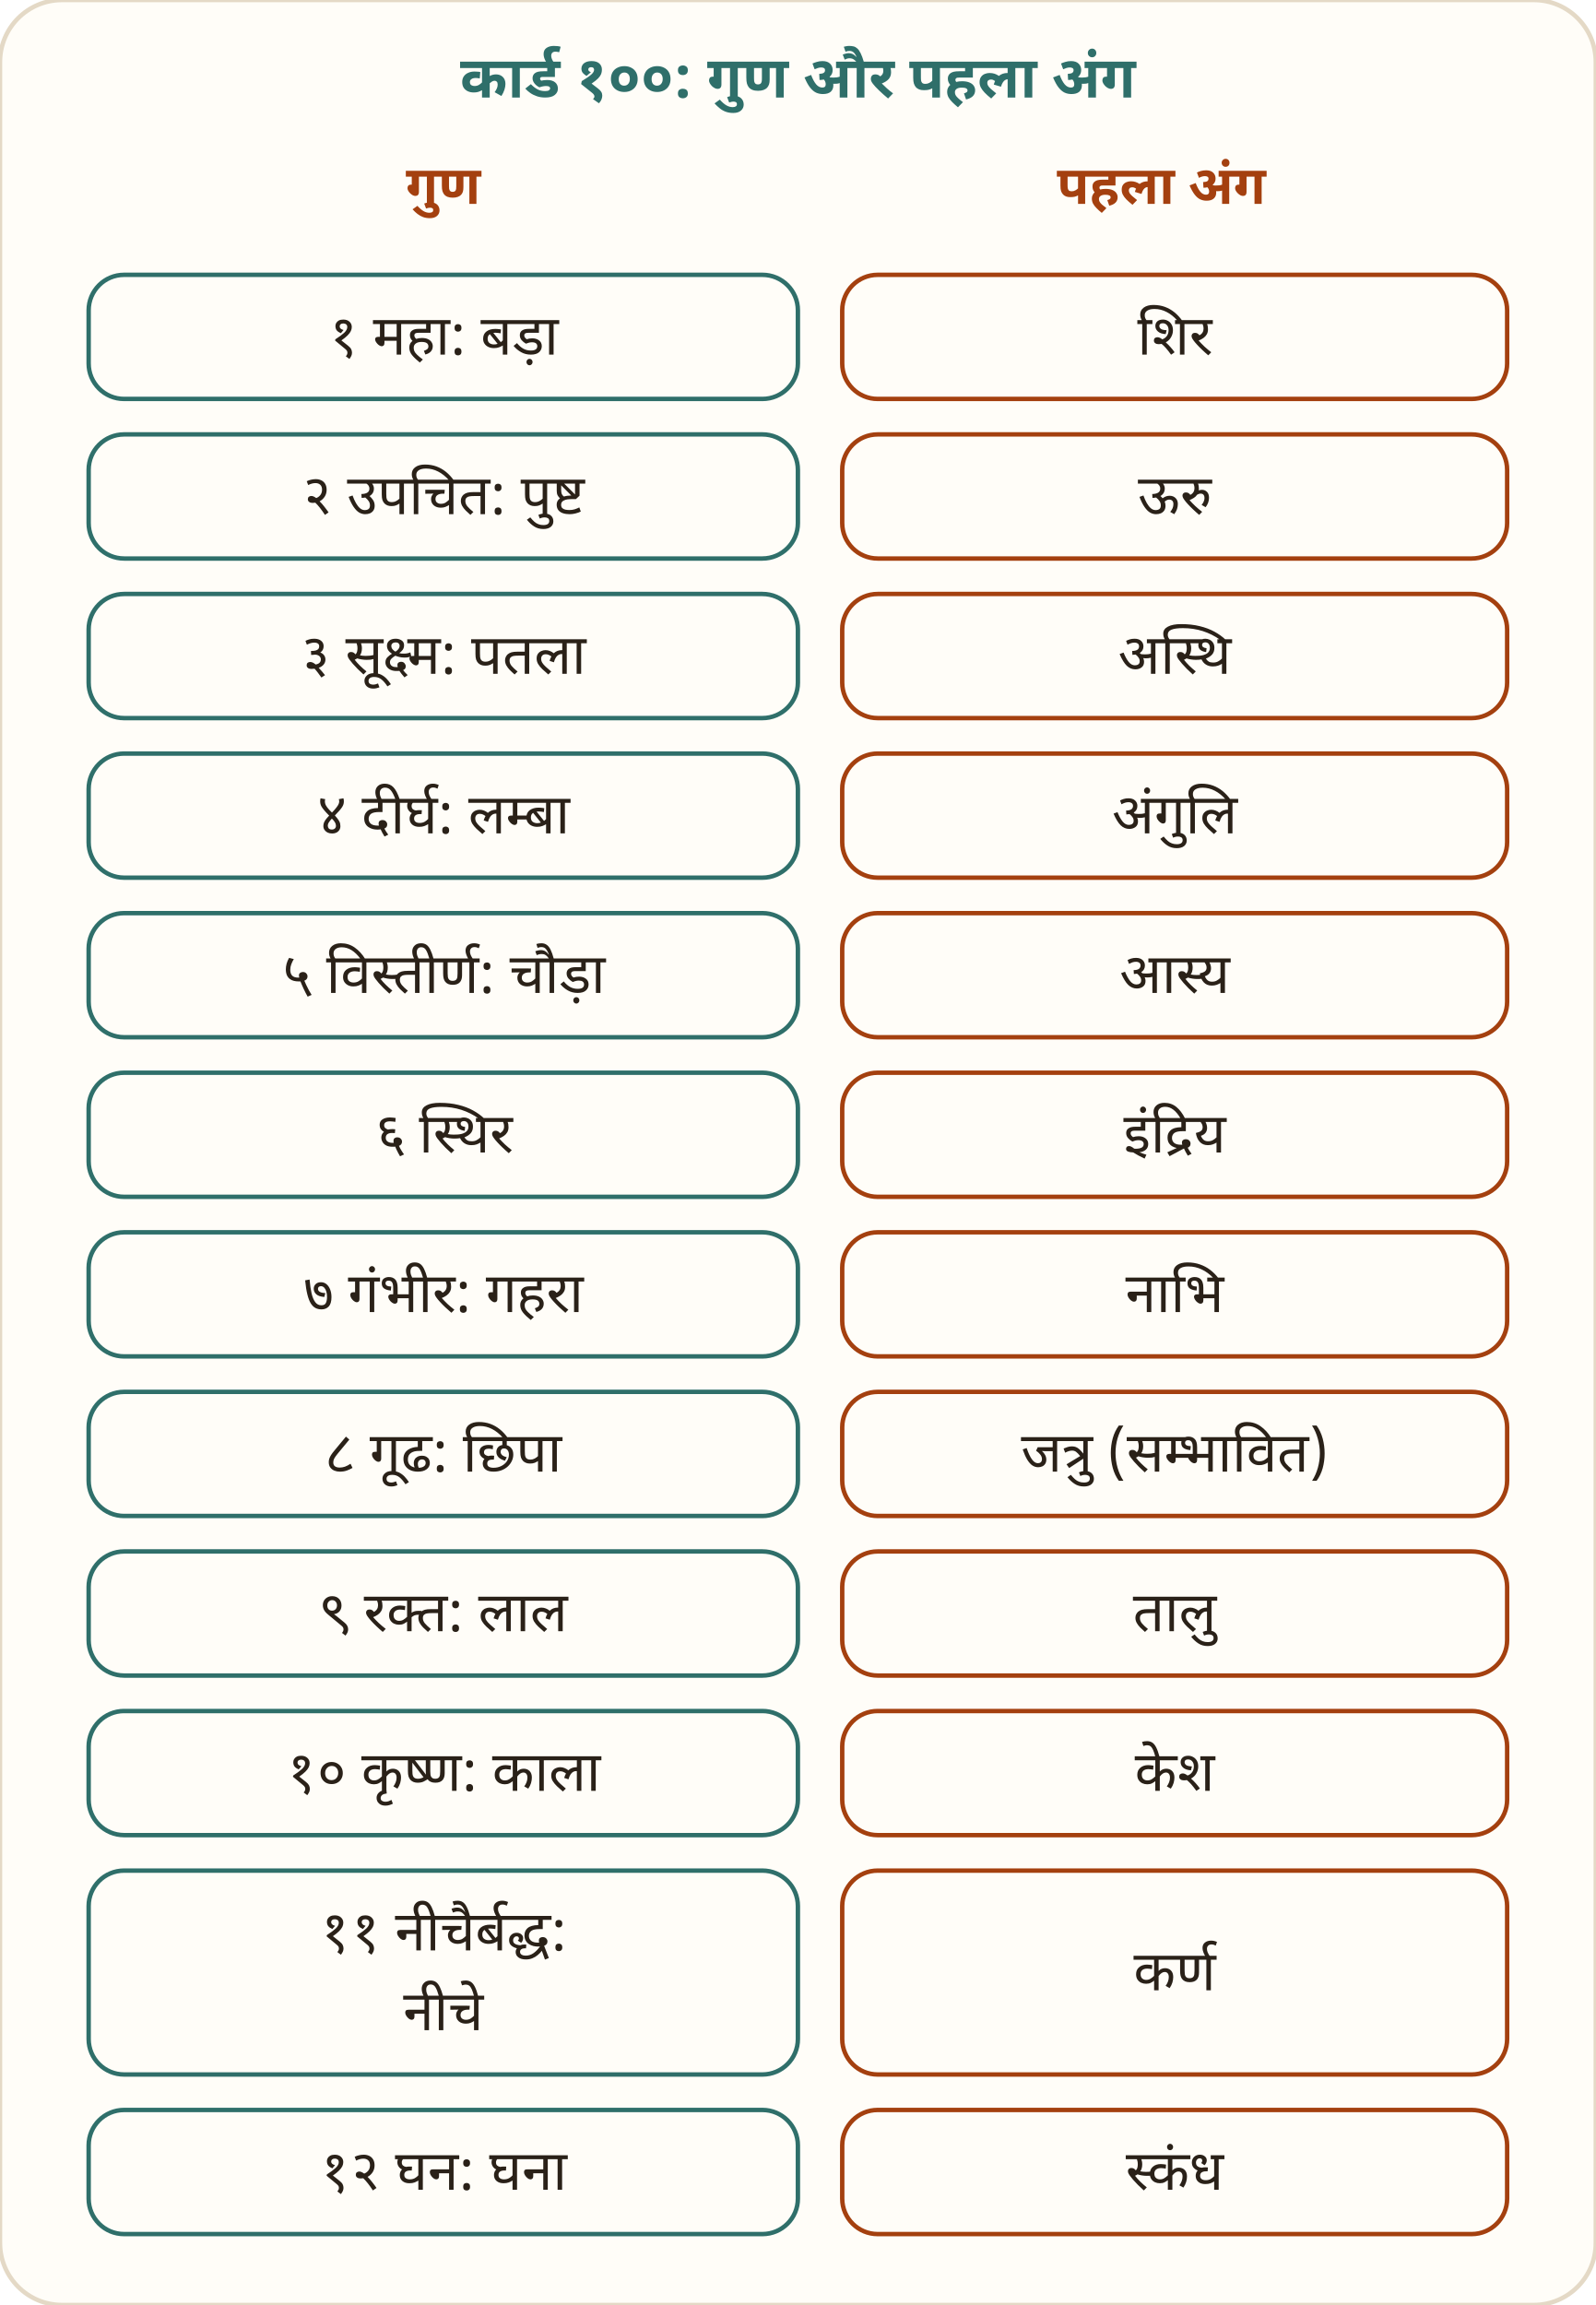
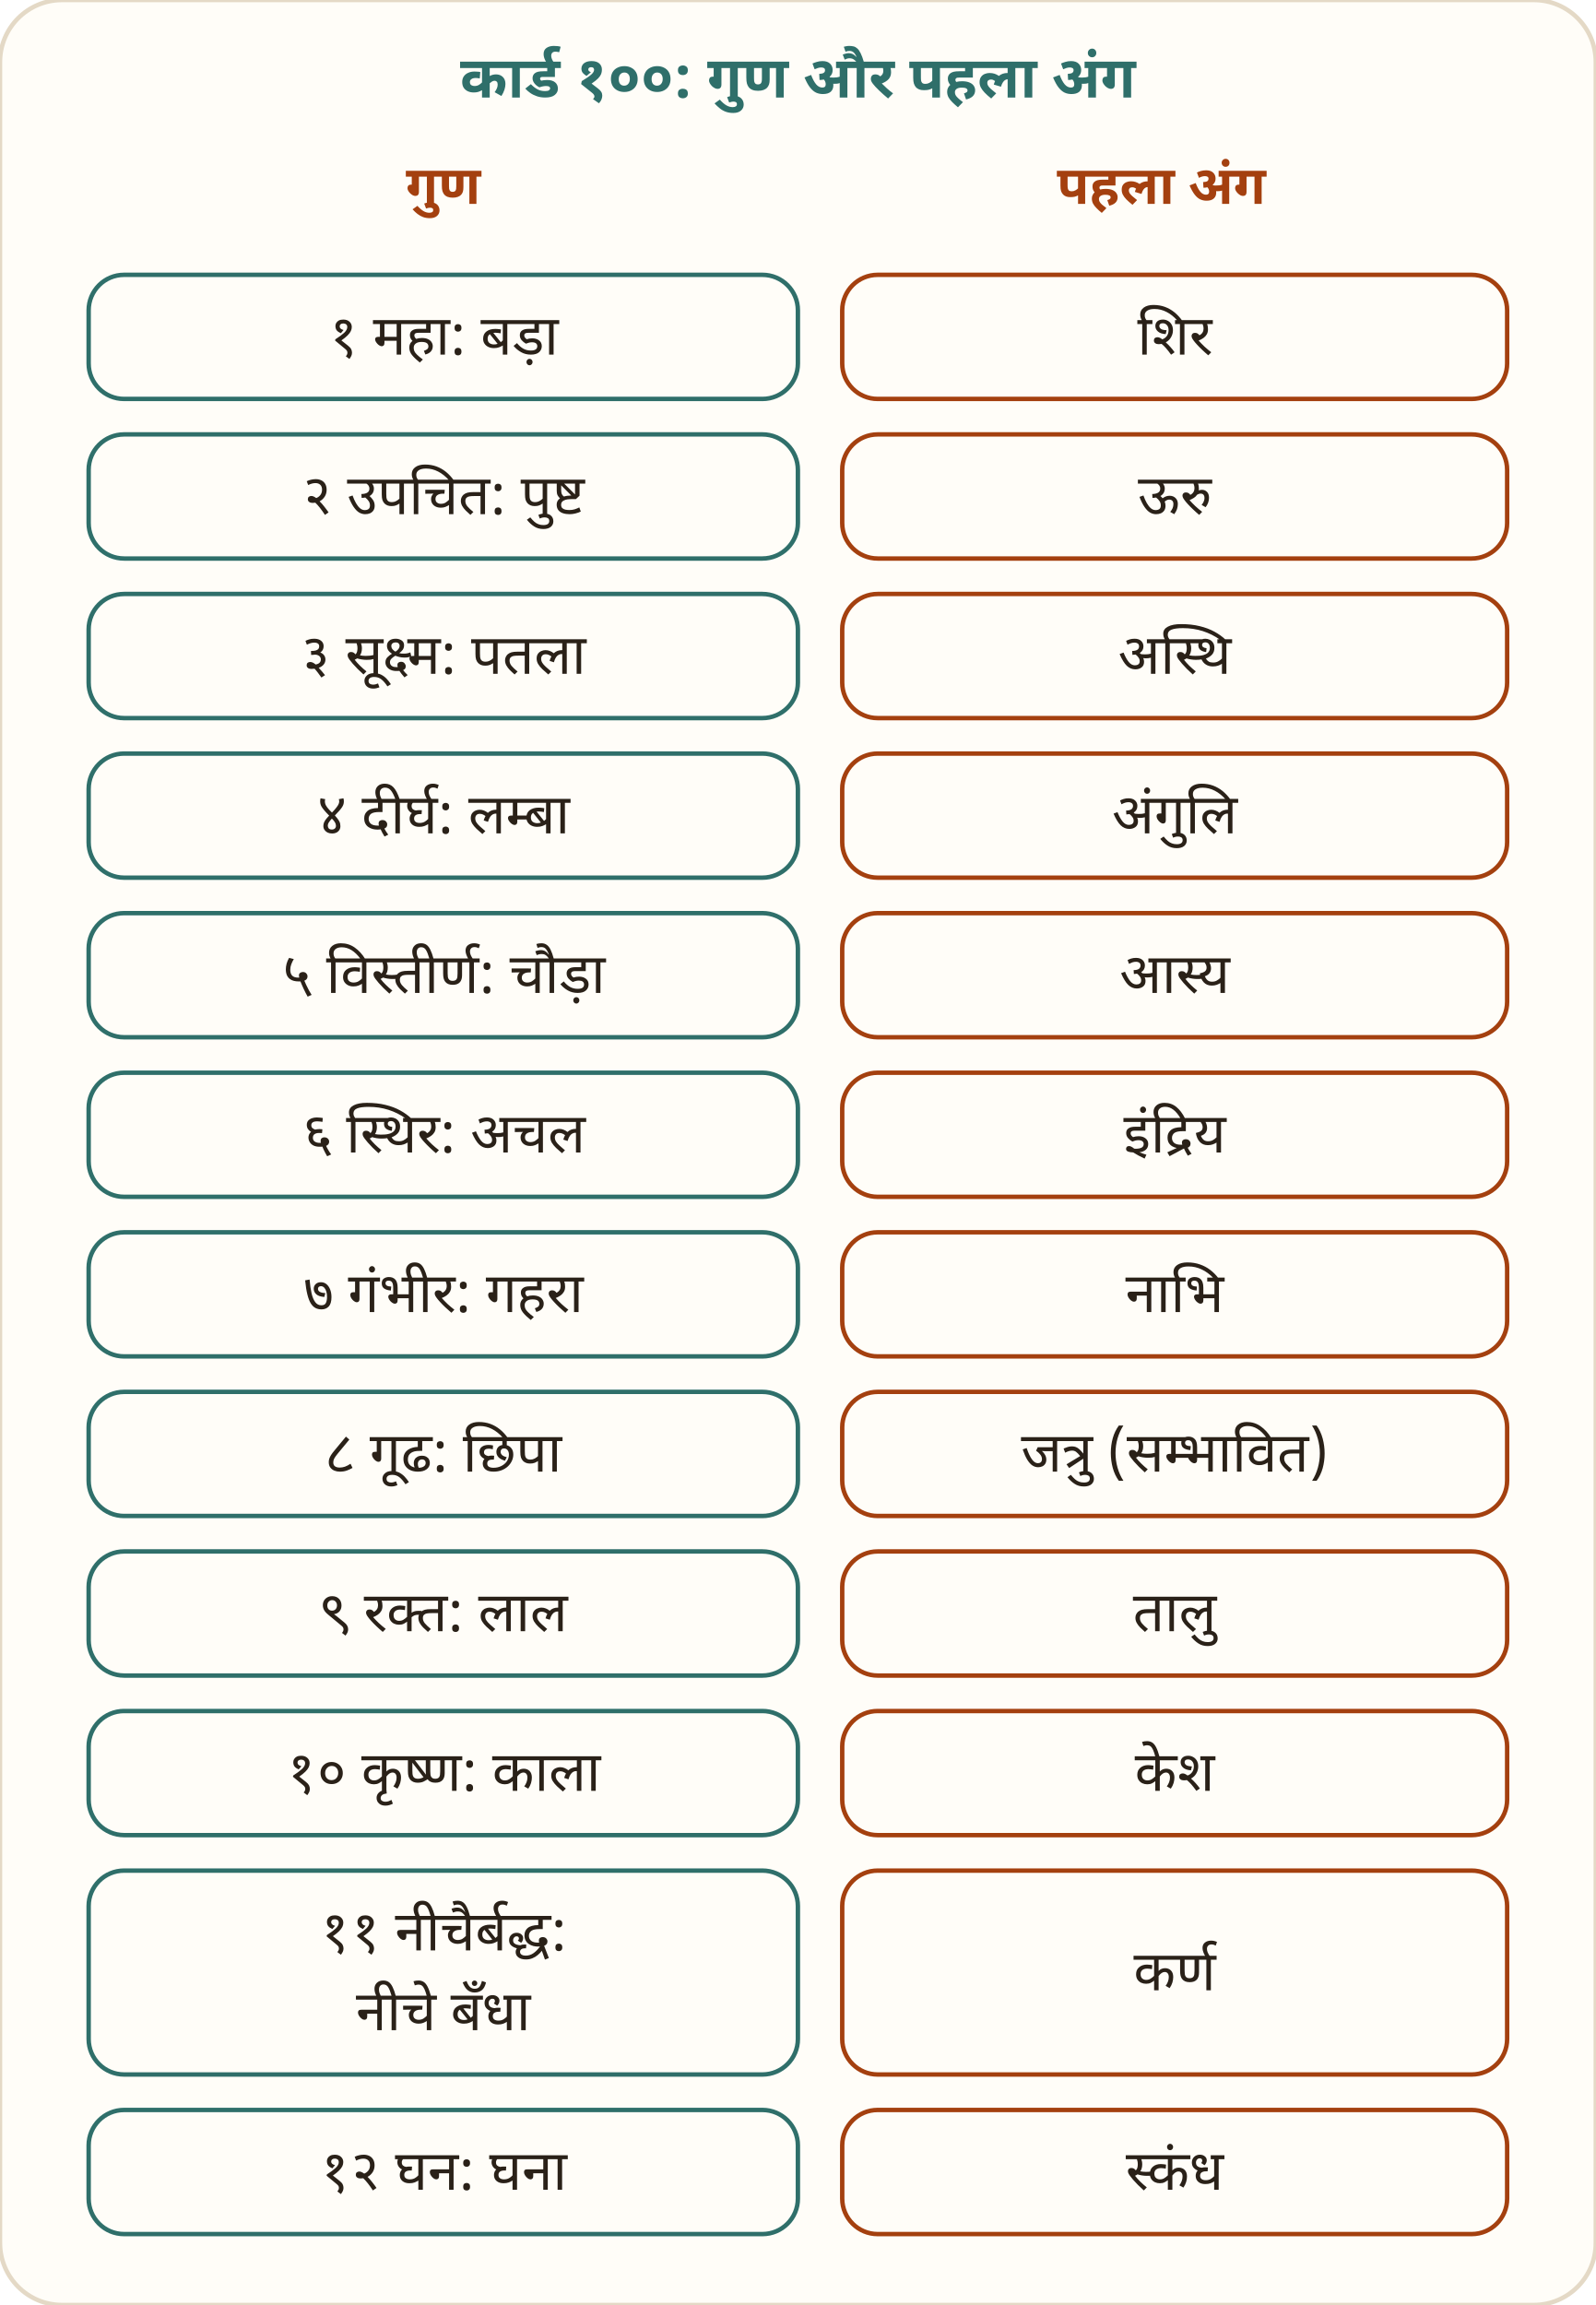
<svg xmlns="http://www.w3.org/2000/svg" viewBox="0 0 360 520" role="img">
  <rect width="360" height="520" rx="14" fill="#fffdf8" stroke="#e4d9c6" />
  <text x="180" y="22" font-family="'Noto Sans Devanagari','Mukta','Nirmala UI','Mangal',sans-serif" font-size="13" font-weight="700" fill="#2f6f6a" text-anchor="middle">कार्ड १००: गुण और पहला अंग</text>
  <text x="100" y="46" font-family="'Noto Sans Devanagari','Mukta','Nirmala UI','Mangal',sans-serif" font-size="12" font-weight="700" fill="#a4400f" text-anchor="middle">गुण</text>
  <text x="262" y="46" font-family="'Noto Sans Devanagari','Mukta','Nirmala UI','Mangal',sans-serif" font-size="12" font-weight="700" fill="#a4400f" text-anchor="middle">पहला अंग</text>
  <rect x="20" y="62" width="160" height="28" rx="8" fill="#fffdf8" stroke="#2f6f6a" />
  <text x="100.0" y="80.0" font-family="'Noto Sans Devanagari','Mukta','Nirmala UI','Mangal',sans-serif" font-size="12.5" font-weight="500" fill="#2a2118" text-anchor="middle">१ महा: बड़ा</text>
  <rect x="190" y="62" width="150" height="28" rx="8" fill="#fffdf8" stroke="#a4400f" />
  <text x="265.0" y="80.0" font-family="'Noto Sans Devanagari','Mukta','Nirmala UI','Mangal',sans-serif" font-size="12.5" font-weight="500" fill="#2a2118" text-anchor="middle">शिर</text>
  <rect x="20" y="98" width="160" height="28" rx="8" fill="#fffdf8" stroke="#2f6f6a" />
  <text x="100.0" y="116.0" font-family="'Noto Sans Devanagari','Mukta','Nirmala UI','Mangal',sans-serif" font-size="12.5" font-weight="500" fill="#2a2118" text-anchor="middle">२ उपचित: पुष्ट</text>
  <rect x="190" y="98" width="150" height="28" rx="8" fill="#fffdf8" stroke="#a4400f" />
  <text x="265.0" y="116.0" font-family="'Noto Sans Devanagari','Mukta','Nirmala UI','Mangal',sans-serif" font-size="12.5" font-weight="500" fill="#2a2118" text-anchor="middle">ऊरु</text>
  <rect x="20" y="134" width="160" height="28" rx="8" fill="#fffdf8" stroke="#2f6f6a" />
  <text x="100.0" y="152.0" font-family="'Noto Sans Devanagari','Mukta','Nirmala UI','Mangal',sans-serif" font-size="12.5" font-weight="500" fill="#2a2118" text-anchor="middle">३ सूक्ष्म: पतला</text>
  <rect x="190" y="134" width="150" height="28" rx="8" fill="#fffdf8" stroke="#a4400f" />
  <text x="265.0" y="152.0" font-family="'Noto Sans Devanagari','Mukta','Nirmala UI','Mangal',sans-serif" font-size="12.5" font-weight="500" fill="#2a2118" text-anchor="middle">अस्थि</text>
  <rect x="20" y="170" width="160" height="28" rx="8" fill="#fffdf8" stroke="#2f6f6a" />
  <text x="100.0" y="188.0" font-family="'Noto Sans Devanagari','Mukta','Nirmala UI','Mangal',sans-serif" font-size="12.5" font-weight="500" fill="#2a2118" text-anchor="middle">४ दीर्घ: लम्बा</text>
  <rect x="190" y="170" width="150" height="28" rx="8" fill="#fffdf8" stroke="#a4400f" />
  <text x="265.0" y="188.0" font-family="'Noto Sans Devanagari','Mukta','Nirmala UI','Mangal',sans-serif" font-size="12.5" font-weight="500" fill="#2a2118" text-anchor="middle">अंगुलि</text>
  <rect x="20" y="206" width="160" height="28" rx="8" fill="#fffdf8" stroke="#2f6f6a" />
  <text x="100.0" y="224.0" font-family="'Noto Sans Devanagari','Mukta','Nirmala UI','Mangal',sans-serif" font-size="12.5" font-weight="500" fill="#2a2118" text-anchor="middle">५ विस्तीर्ण: चौड़ा</text>
  <rect x="190" y="206" width="150" height="28" rx="8" fill="#fffdf8" stroke="#a4400f" />
  <text x="265.0" y="224.0" font-family="'Noto Sans Devanagari','Mukta','Nirmala UI','Mangal',sans-serif" font-size="12.5" font-weight="500" fill="#2a2118" text-anchor="middle">आस्य</text>
  <rect x="20" y="242" width="160" height="28" rx="8" fill="#fffdf8" stroke="#2f6f6a" />
-   <text x="100.0" y="260.0" font-family="'Noto Sans Devanagari','Mukta','Nirmala UI','Mangal',sans-serif" font-size="12.5" font-weight="500" fill="#2a2118" text-anchor="middle">६ स्थिर</text>
+   <text x="100.0" y="260.0" font-family="'Noto Sans Devanagari','Mukta','Nirmala UI','Mangal',sans-serif" font-size="12.5" font-weight="500" fill="#2a2118" text-anchor="middle">६ स्थिर: अचल</text>
  <rect x="190" y="242" width="150" height="28" rx="8" fill="#fffdf8" stroke="#a4400f" />
  <text x="265.0" y="260.0" font-family="'Noto Sans Devanagari','Mukta','Nirmala UI','Mangal',sans-serif" font-size="12.5" font-weight="500" fill="#2a2118" text-anchor="middle">इंद्रिय</text>
  <rect x="20" y="278" width="160" height="28" rx="8" fill="#fffdf8" stroke="#2f6f6a" />
  <text x="100.0" y="296.0" font-family="'Noto Sans Devanagari','Mukta','Nirmala UI','Mangal',sans-serif" font-size="12.5" font-weight="500" fill="#2a2118" text-anchor="middle">७ गंभीर: गहरा</text>
  <rect x="190" y="278" width="150" height="28" rx="8" fill="#fffdf8" stroke="#a4400f" />
  <text x="265.0" y="296.0" font-family="'Noto Sans Devanagari','Mukta','Nirmala UI','Mangal',sans-serif" font-size="12.5" font-weight="500" fill="#2a2118" text-anchor="middle">नाभि</text>
  <rect x="20" y="314" width="160" height="28" rx="8" fill="#fffdf8" stroke="#2f6f6a" />
  <text x="100.0" y="332.0" font-family="'Noto Sans Devanagari','Mukta','Nirmala UI','Mangal',sans-serif" font-size="12.5" font-weight="500" fill="#2a2118" text-anchor="middle">८ गूढ: छिपा</text>
  <rect x="190" y="314" width="150" height="28" rx="8" fill="#fffdf8" stroke="#a4400f" />
  <text x="265.0" y="332.0" font-family="'Noto Sans Devanagari','Mukta','Nirmala UI','Mangal',sans-serif" font-size="12.5" font-weight="500" fill="#2a2118" text-anchor="middle">जत्रु (सम्भावित)</text>
  <rect x="20" y="350" width="160" height="28" rx="8" fill="#fffdf8" stroke="#2f6f6a" />
  <text x="100.0" y="368.0" font-family="'Noto Sans Devanagari','Mukta','Nirmala UI','Mangal',sans-serif" font-size="12.5" font-weight="500" fill="#2a2118" text-anchor="middle">९ रक्त: लाल</text>
  <rect x="190" y="350" width="150" height="28" rx="8" fill="#fffdf8" stroke="#a4400f" />
  <text x="265.0" y="368.0" font-family="'Noto Sans Devanagari','Mukta','Nirmala UI','Mangal',sans-serif" font-size="12.5" font-weight="500" fill="#2a2118" text-anchor="middle">तालु</text>
  <rect x="20" y="386" width="160" height="28" rx="8" fill="#fffdf8" stroke="#2f6f6a" />
  <text x="100.0" y="404.0" font-family="'Noto Sans Devanagari','Mukta','Nirmala UI','Mangal',sans-serif" font-size="12.5" font-weight="500" fill="#2a2118" text-anchor="middle">१० कृष्ण: काला</text>
  <rect x="190" y="386" width="150" height="28" rx="8" fill="#fffdf8" stroke="#a4400f" />
  <text x="265.0" y="404.0" font-family="'Noto Sans Devanagari','Mukta','Nirmala UI','Mangal',sans-serif" font-size="12.5" font-weight="500" fill="#2a2118" text-anchor="middle">केश</text>
  <rect x="20" y="422" width="160" height="46" rx="8" fill="#fffdf8" stroke="#2f6f6a" />
  <text x="100.0" y="440.0" font-family="'Noto Sans Devanagari','Mukta','Nirmala UI','Mangal',sans-serif" font-size="12.5" font-weight="500" fill="#2a2118" text-anchor="middle">११ नीचैर्बद्ध:</text>
-   <text x="100.0" y="458.0" font-family="'Noto Sans Devanagari','Mukta','Nirmala UI','Mangal',sans-serif" font-size="12.5" font-weight="500" fill="#2a2118" text-anchor="middle">नीचे</text>
+   <text x="100.0" y="458.0" font-family="'Noto Sans Devanagari','Mukta','Nirmala UI','Mangal',sans-serif" font-size="12.5" font-weight="500" fill="#2a2118" text-anchor="middle">नीचे बँधा</text>
  <rect x="190" y="422" width="150" height="46" rx="8" fill="#fffdf8" stroke="#a4400f" />
  <text x="265.0" y="449.0" font-family="'Noto Sans Devanagari','Mukta','Nirmala UI','Mangal',sans-serif" font-size="12.5" font-weight="500" fill="#2a2118" text-anchor="middle">कर्ण</text>
  <rect x="20" y="476" width="160" height="28" rx="8" fill="#fffdf8" stroke="#2f6f6a" />
  <text x="100.0" y="494.0" font-family="'Noto Sans Devanagari','Mukta','Nirmala UI','Mangal',sans-serif" font-size="12.5" font-weight="500" fill="#2a2118" text-anchor="middle">१२ घन: घना</text>
  <rect x="190" y="476" width="150" height="28" rx="8" fill="#fffdf8" stroke="#a4400f" />
  <text x="265.0" y="494.0" font-family="'Noto Sans Devanagari','Mukta','Nirmala UI','Mangal',sans-serif" font-size="12.5" font-weight="500" fill="#2a2118" text-anchor="middle">स्कंध</text>
</svg>
